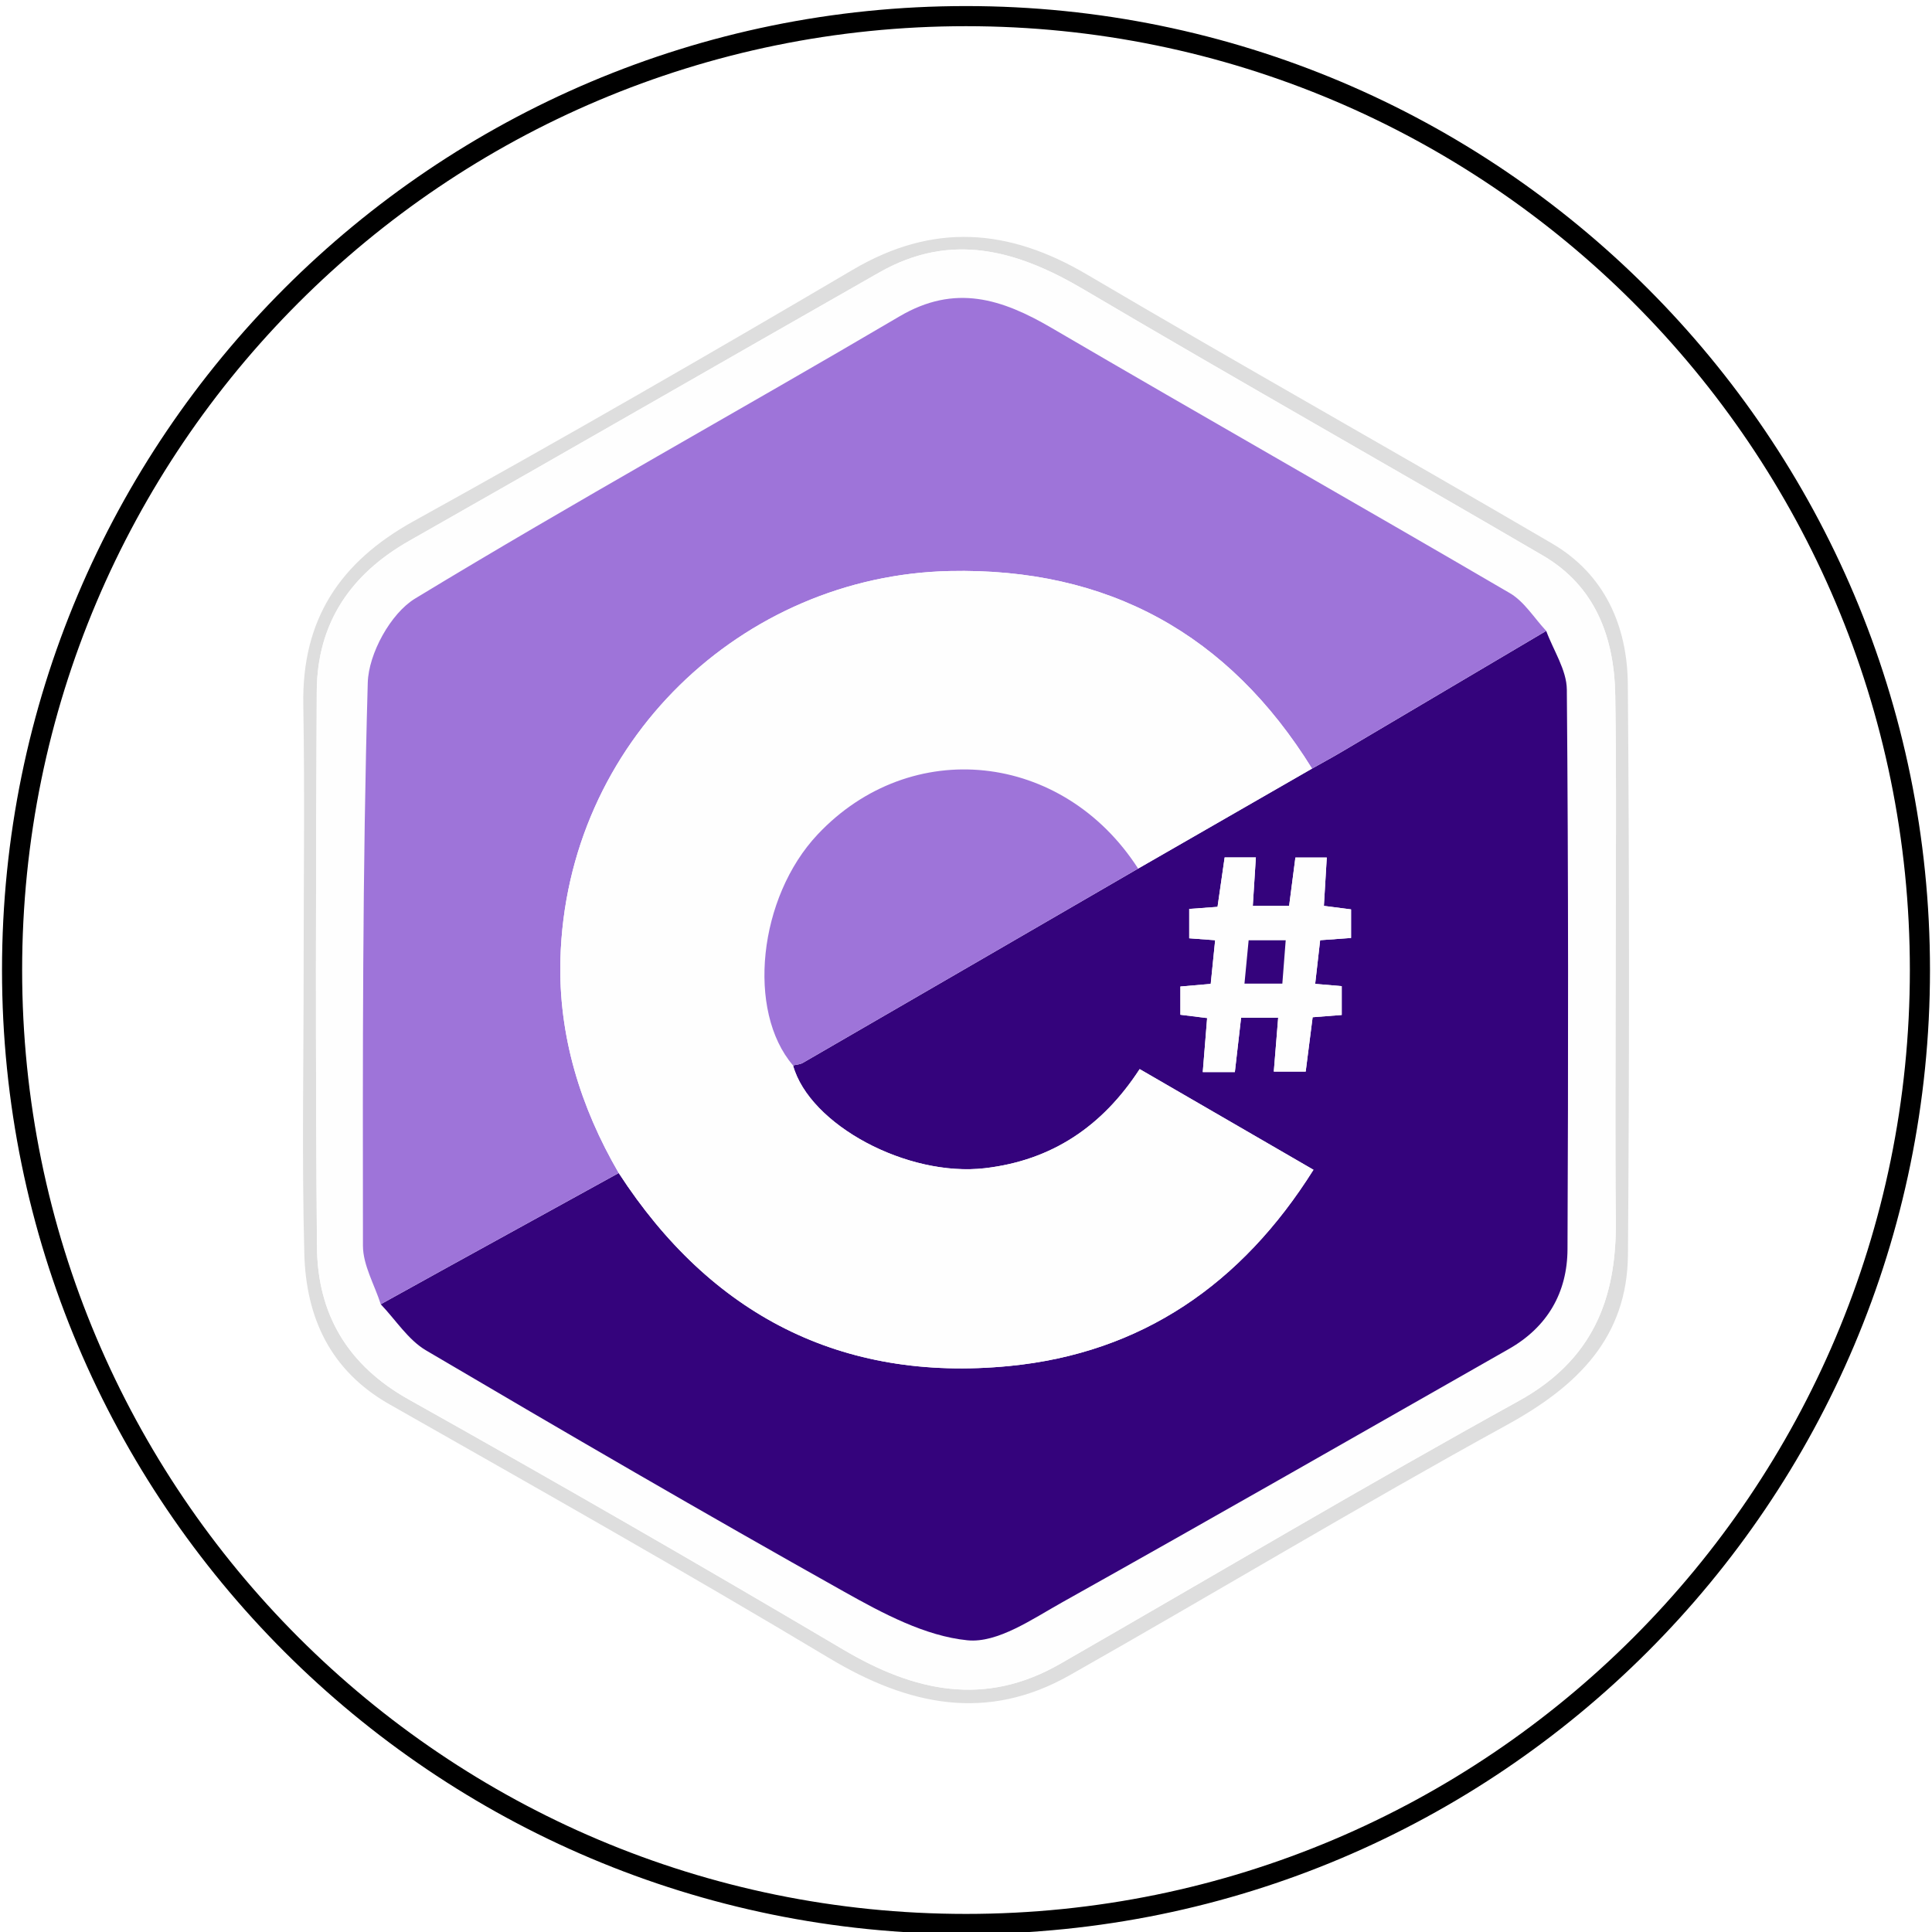
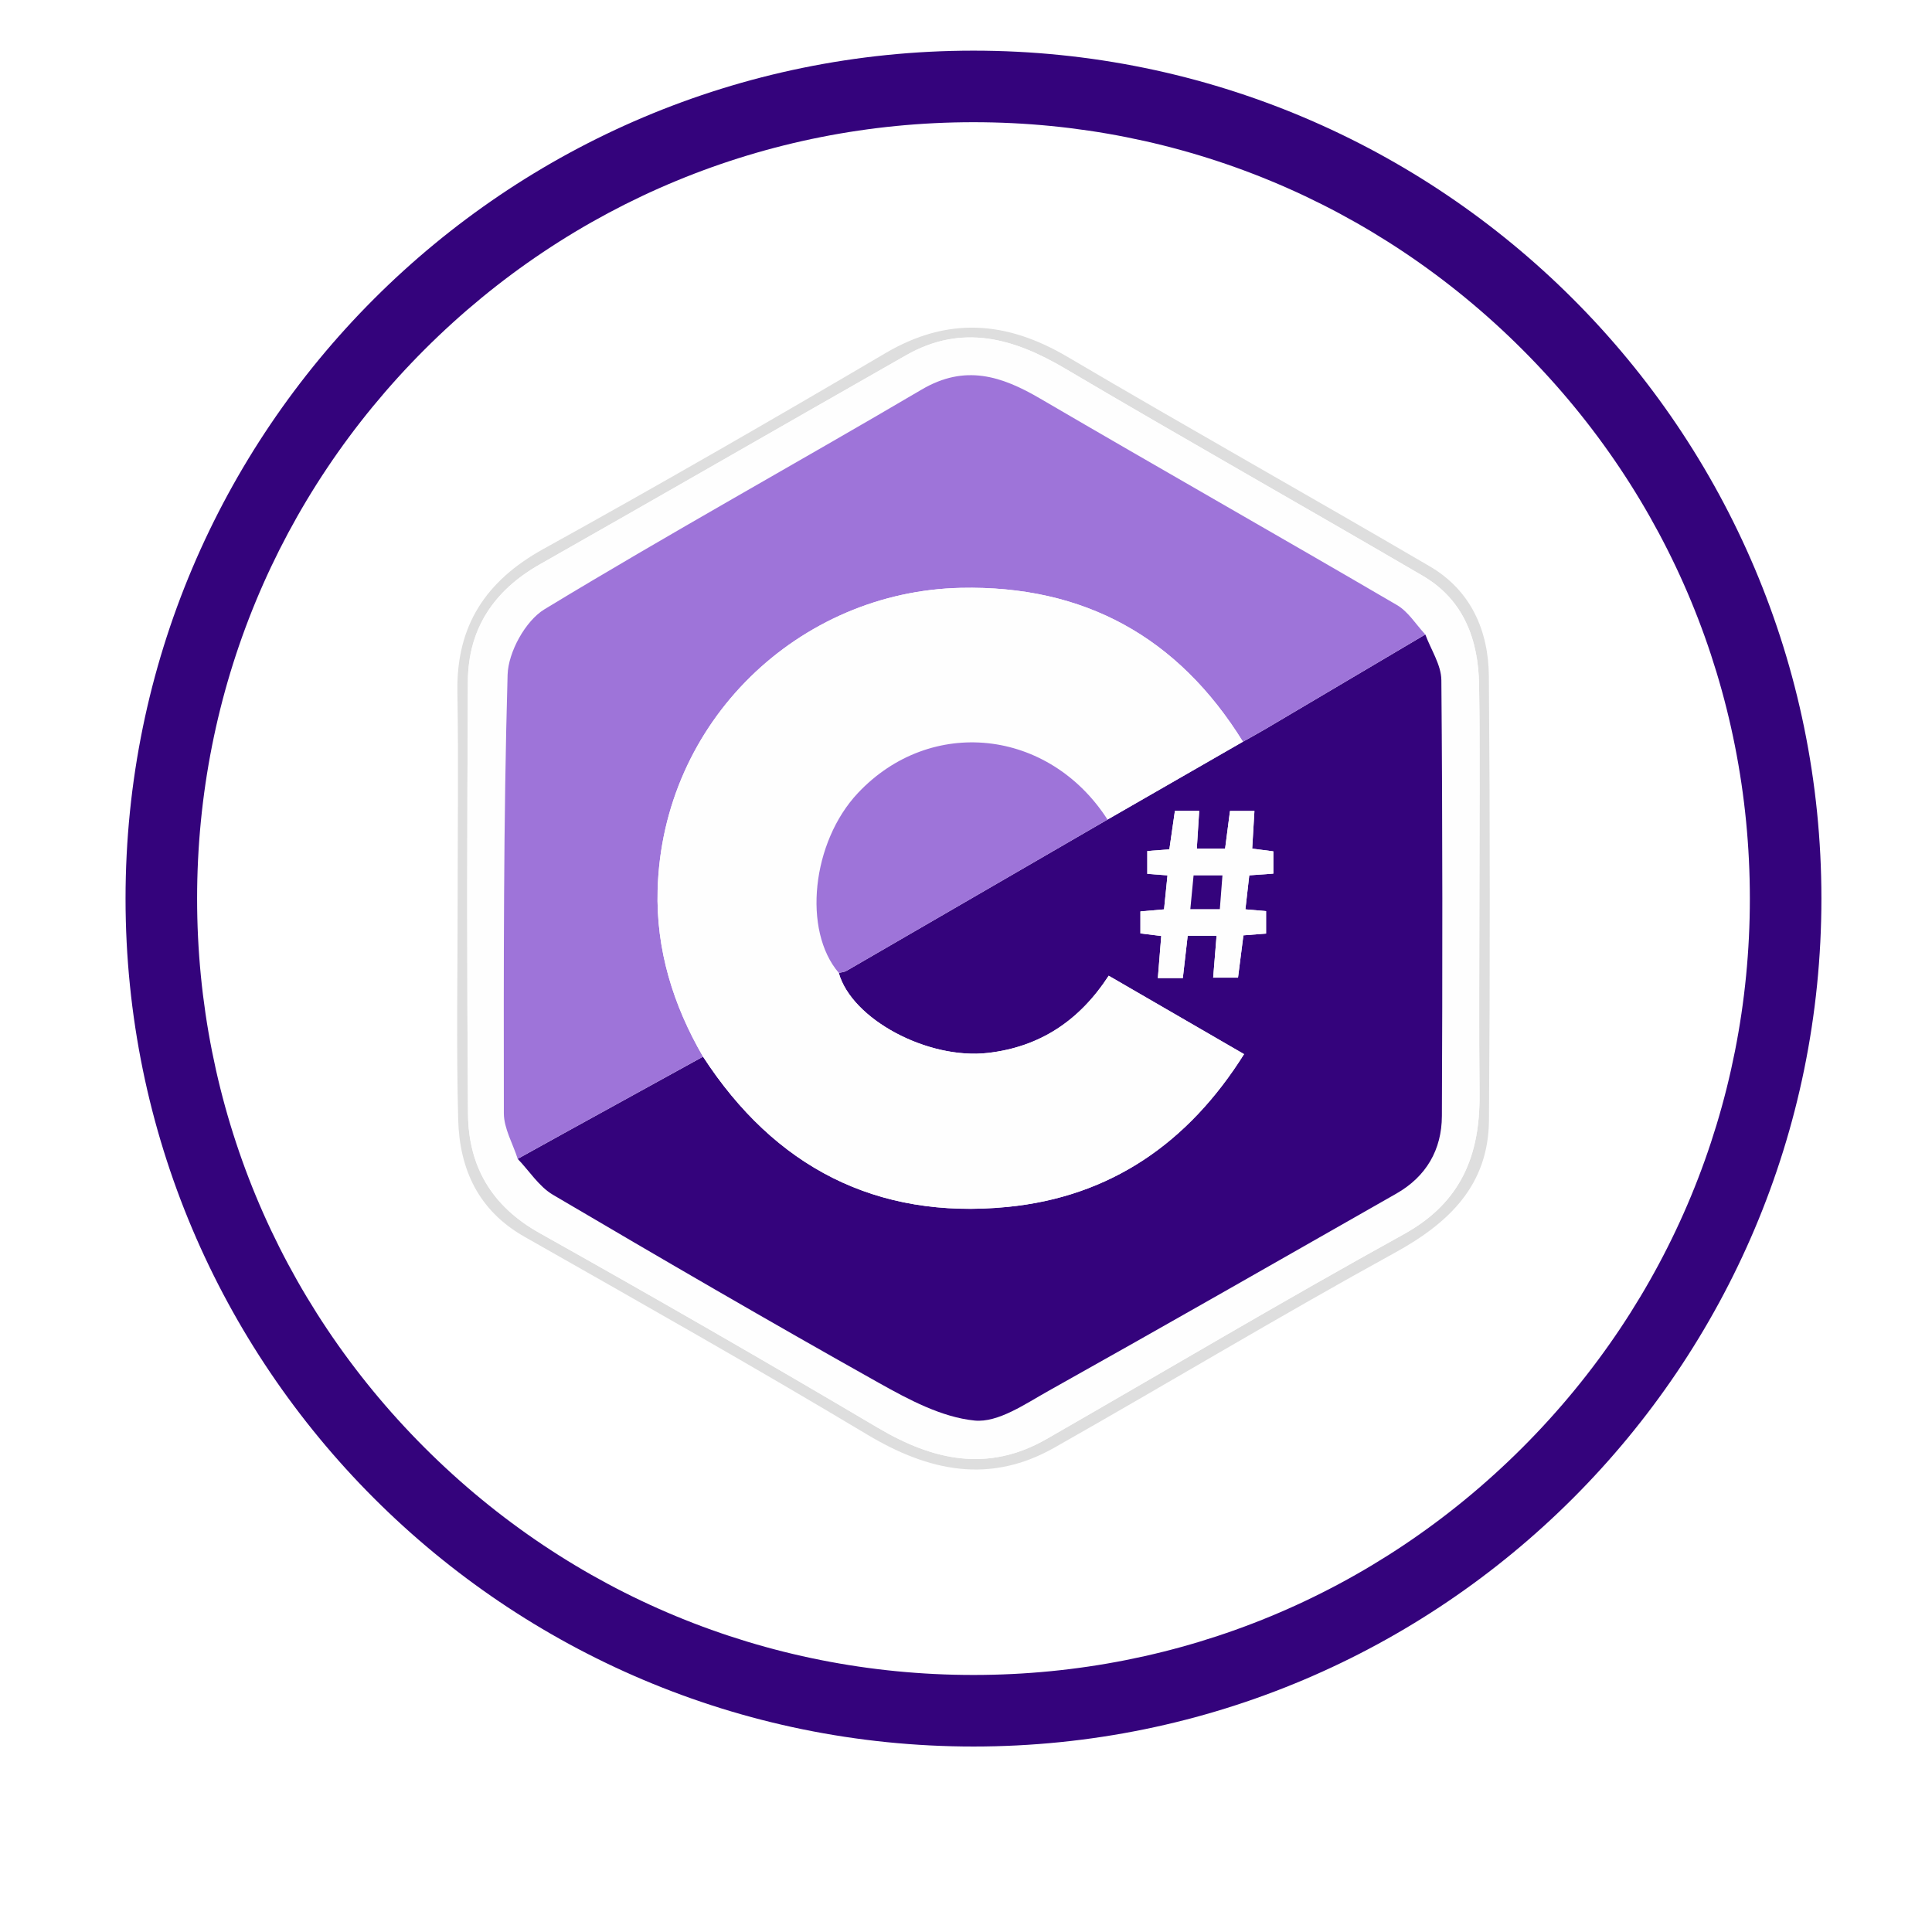
- <svg xmlns="http://www.w3.org/2000/svg" version="1.1" x="0px" y="0px" width="288px" height="288px" viewBox="0 0 288 288" style="enable-background:new 0 0 288 288;" xml:space="preserve">
-   <style type="text/css">
- 
- 	.st0{fill-rule:evenodd;clip-rule:evenodd;fill:#DEDEDE;}
- 	.st1{fill-rule:evenodd;clip-rule:evenodd;fill:#FEFEFE;}
- 	.st2{fill-rule:evenodd;clip-rule:evenodd;fill:#9E74D9;}
- 	.st3{fill-rule:evenodd;clip-rule:evenodd;fill:#34037C;}
- 	.st4{fill-rule:evenodd;clip-rule:evenodd;fill:none;stroke:#000000;stroke-width:3;}
- 
- </style>
-   <g id="Layer_1">
+ <svg xmlns="http://www.w3.org/2000/svg" version="1.1" id="Layer_1" x="0px" y="0px" width="324px" height="324px" viewBox="0 0 324 324" enable-background="new 0 0 324 324" xml:space="preserve">
+   <g id="Layer_1_1_">
    <g>
-       <path class="st0" d="M45.263,144.388c-0.002-13.122,0.172-26.248-0.051-39.366C44.997,92.35,50.644,83.784,61.677,77.68    c21.996-12.169,43.787-24.721,65.452-37.472c11.993-7.059,23.203-6.182,34.895,0.708c22.998,13.556,46.289,26.613,69.331,40.096    c7.842,4.588,11.231,12.279,11.303,21.006c0.231,28.326,0.231,56.656,0.019,84.983c-0.093,12.423-7.572,19.658-18.021,25.397    c-21.938,12.051-43.396,24.972-65.177,37.315c-12.369,7.01-24.051,4.542-35.839-2.521c-21.651-12.973-43.637-25.389-65.586-37.856    c-8.853-5.028-12.442-12.966-12.691-22.459C44.989,172.724,45.265,158.553,45.263,144.388z M240.839,144.601    c0-13.641,0.155-27.284-0.056-40.922c-0.134-8.612-2.93-16.275-10.78-20.861c-22.774-13.307-45.753-26.267-68.465-39.676    c-9.917-5.854-19.764-8.618-30.444-2.54C107.716,53.905,84.413,67.34,61.017,80.613c-8.799,4.992-13.744,12.329-13.797,22.438    c-0.142,27.594-0.194,55.19,0.029,82.784c0.08,10.022,4.529,17.651,13.67,22.774c21.74,12.184,43.346,24.617,64.8,37.3    c10.595,6.264,21.08,8.57,32.294,2.13c22.783-13.084,45.382-26.502,68.378-39.2c10.955-6.05,14.587-15.107,14.476-26.751    C240.746,169.595,240.839,157.098,240.839,144.601z" />
-       <path class="st1" d="M240.839,144.601c0,12.497-0.093,24.994,0.027,37.488c0.111,11.644-3.521,20.701-14.476,26.751    c-22.996,12.698-45.595,26.116-68.378,39.2c-11.214,6.44-21.699,4.134-32.294-2.13c-21.454-12.684-43.06-25.116-64.8-37.3    c-9.141-5.124-13.59-12.752-13.67-22.774c-0.224-27.593-0.171-55.189-0.029-82.784c0.053-10.11,4.998-17.446,13.797-22.438    c23.396-13.273,46.699-26.708,70.077-40.012c10.681-6.078,20.527-3.314,30.444,2.54c22.712,13.41,45.69,26.37,68.465,39.676    c7.851,4.586,10.646,12.25,10.78,20.861C240.994,117.317,240.839,130.96,240.839,144.601z M56.757,194.422    c2.23,2.327,4.079,5.303,6.752,6.877c20.68,12.186,41.429,24.259,62.365,35.996c5.735,3.216,12.035,6.591,18.345,7.219    c4.497,0.448,9.667-3.171,14.146-5.675c22.258-12.455,44.393-25.134,66.56-37.75c5.754-3.274,8.714-8.412,8.741-14.88    c0.119-27.803,0.141-55.607-0.1-83.41c-0.024-2.926-2.001-5.836-3.073-8.754c-1.791-1.905-3.258-4.366-5.423-5.631    c-22.711-13.267-45.588-26.249-68.295-39.524c-7.426-4.341-14.396-6.611-22.69-1.728C110.08,61.297,85.683,74.771,61.878,89.226    c-3.648,2.216-6.932,8.203-7.056,12.542c-0.796,27.961-0.75,55.947-0.718,83.924C54.108,188.603,55.831,191.511,56.757,194.422z" />
-       <path class="st3" d="M230.492,94.046c1.072,2.917,3.049,5.828,3.073,8.754c0.24,27.802,0.219,55.606,0.1,83.41    c-0.027,6.468-2.987,11.606-8.741,14.88c-22.167,12.616-44.302,25.294-66.56,37.75c-4.479,2.504-9.648,6.123-14.146,5.675    c-6.31-0.628-12.609-4.003-18.345-7.219c-20.937-11.736-41.686-23.81-62.365-35.996c-2.673-1.575-4.521-4.551-6.751-6.877    c3.337-1.847,6.671-3.699,10.011-5.54c8.486-4.676,16.977-9.348,25.465-14.022c13.706,21.118,33.145,31.205,58.208,28.77    c19.725-1.918,34.656-12.204,45.356-29.253c-8.824-5.112-17.298-10.021-25.91-15.009c-5.585,8.588-13.122,13.609-23.062,14.773    c-11.573,1.356-26.149-6.454-28.608-15.318c0.491-0.124,1.042-0.141,1.463-0.385c16.667-9.642,33.322-19.303,49.979-28.961    c8.642-4.968,17.282-9.937,25.924-14.904c1.444-0.814,2.904-1.603,4.332-2.446C210.111,106.105,220.302,100.074,230.492,94.046z     M189.884,159.737c1.728,0,3.202,0,4.753,0c0.364-2.854,0.7-5.485,1.034-8.099c1.675-0.13,2.991-0.232,4.337-0.338    c0-1.547,0-2.912,0-4.296c-1.38-0.118-2.492-0.215-3.958-0.342c0.262-2.298,0.502-4.397,0.741-6.507    c1.738-0.126,3.153-0.228,4.608-0.333c0-1.568,0-2.87,0-4.261c-1.45-0.188-2.732-0.354-4.05-0.525    c0.155-2.598,0.294-4.917,0.431-7.201c-1.804,0-3.195,0-4.679,0c-0.33,2.546-0.633,4.879-0.936,7.21c-1.973,0-3.661,0-5.414,0    c0.164-2.588,0.311-4.913,0.457-7.224c-1.792,0-3.187,0-4.654,0c-0.376,2.616-0.724,5.031-1.059,7.361    c-1.686,0.125-2.987,0.221-4.22,0.312c0,1.648,0,2.943,0,4.376c1.313,0.098,2.412,0.18,3.864,0.289    c-0.234,2.308-0.447,4.406-0.66,6.508c-1.772,0.153-3.171,0.275-4.521,0.391c0,1.616,0,2.911,0,4.21    c1.411,0.174,2.598,0.321,3.986,0.493c-0.226,2.785-0.431,5.329-0.651,8.052c1.711,0,3.116,0,4.784,0    c0.313-2.735,0.617-5.381,0.929-8.094c1.927,0,3.613,0,5.528,0C190.309,154.522,190.102,157.07,189.884,159.737z" />
-       <path class="st2" d="M230.492,94.046c-10.19,6.028-20.381,12.06-30.577,18.081c-1.428,0.843-2.888,1.632-4.333,2.445    c-12.424-20.049-30.419-29.966-54.012-29.45c-30.913,0.676-57.152,25.493-58.031,57.879c-0.309,11.357,2.967,22.011,8.694,31.859    c-8.488,4.674-16.979,9.347-25.465,14.022c-3.34,1.841-6.674,3.692-10.011,5.54c-0.927-2.911-2.649-5.819-2.653-8.73    c-0.032-27.977-0.078-55.963,0.718-83.924c0.124-4.338,3.407-10.325,7.056-12.542c23.805-14.455,48.202-27.929,72.206-42.062    c8.295-4.884,15.265-2.614,22.69,1.728c22.707,13.275,45.584,26.257,68.295,39.524C227.234,89.68,228.701,92.141,230.492,94.046z" />
-       <path class="st1" d="M92.233,174.86c-5.728-9.848-9.003-20.501-8.694-31.859c0.879-32.387,27.118-57.203,58.031-57.879    c23.593-0.516,41.588,9.401,54.012,29.45c-8.641,4.969-17.281,9.937-25.923,14.905c-11.223-17.439-33.891-19.848-47.784-5.079    c-8.82,9.377-10.618,26.304-3.657,34.424c2.459,8.865,17.035,16.675,28.608,15.318c9.939-1.164,17.477-6.186,23.062-14.773    c8.612,4.988,17.086,9.896,25.91,15.009c-10.7,17.049-25.632,27.334-45.356,29.253C125.378,206.065,105.939,195.978,92.233,174.86    z" />
-       <path class="st2" d="M118.218,158.823c-6.961-8.12-5.163-25.047,3.657-34.424c13.894-14.77,36.562-12.361,47.784,5.079    c-16.656,9.658-33.312,19.319-49.979,28.961C119.26,158.682,118.709,158.699,118.218,158.823z" />
-       <path class="st1" d="M189.884,159.737c0.218-2.667,0.425-5.215,0.652-8.018c-1.915,0-3.602,0-5.528,0    c-0.312,2.713-0.615,5.359-0.929,8.094c-1.668,0-3.073,0-4.784,0c0.221-2.723,0.426-5.267,0.651-8.052    c-1.389-0.171-2.575-0.318-3.986-0.493c0-1.299,0-2.594,0-4.21c1.35-0.116,2.748-0.238,4.521-0.391    c0.213-2.102,0.426-4.201,0.66-6.508c-1.452-0.108-2.552-0.19-3.864-0.289c0-1.433,0-2.728,0-4.376    c1.232-0.091,2.534-0.187,4.22-0.312c0.335-2.331,0.683-4.745,1.059-7.361c1.468,0,2.862,0,4.654,0    c-0.146,2.311-0.293,4.636-0.457,7.224c1.753,0,3.441,0,5.414,0c0.303-2.332,0.605-4.665,0.936-7.21c1.483,0,2.875,0,4.679,0    c-0.137,2.284-0.275,4.604-0.431,7.201c1.317,0.171,2.6,0.337,4.05,0.525c0,1.392,0,2.693,0,4.261    c-1.455,0.106-2.87,0.208-4.608,0.333c-0.239,2.11-0.479,4.208-0.741,6.507c1.466,0.127,2.578,0.224,3.958,0.342    c0,1.385,0,2.75,0,4.296c-1.346,0.105-2.662,0.208-4.337,0.338c-0.334,2.614-0.67,5.246-1.034,8.099    C193.086,159.737,191.611,159.737,189.884,159.737z M186.132,140.171c-0.22,2.292-0.413,4.306-0.619,6.452    c2.032,0,3.719,0,5.644,0c0.173-2.226,0.33-4.245,0.501-6.452C189.735,140.171,188.119,140.171,186.132,140.171z" />
-       <path class="st3" d="M186.132,140.171c1.987,0,3.604,0,5.525,0c-0.171,2.208-0.328,4.226-0.501,6.452c-1.925,0-3.611,0-5.644,0    C185.719,144.477,185.912,142.463,186.132,140.171z" />
+       <path fill="#DEDEDE" d="M76.75,150.507c-0.002-11.497,0.15-22.996-0.045-34.489c-0.188-11.102,4.759-18.606,14.425-23.954    c19.271-10.661,38.361-21.658,57.342-32.829c10.507-6.185,20.328-5.417,30.57,0.62c20.148,11.876,40.555,23.315,60.742,35.128    c6.871,4.02,9.839,10.757,9.902,18.403c0.202,24.817,0.202,49.636,0.017,74.453c-0.08,10.884-6.632,17.223-15.787,22.251    c-19.22,10.558-38.019,21.877-57.103,32.69c-10.838,6.141-21.071,3.979-31.397-2.209c-18.968-11.365-38.23-22.243-57.459-33.164    c-7.756-4.403-10.901-11.359-11.119-19.676C76.51,175.332,76.752,162.916,76.75,150.507z M248.093,150.694    c0-11.952,0.137-23.904-0.048-35.851c-0.118-7.545-2.567-14.259-9.445-18.277c-19.951-11.658-40.084-23.012-59.981-34.759    c-8.688-5.129-17.316-7.551-26.672-2.226c-20.481,11.654-40.897,23.424-61.394,35.053c-7.709,4.374-12.042,10.801-12.087,19.657    c-0.125,24.176-0.171,48.352,0.025,72.528c0.07,8.779,3.968,15.464,11.976,19.951c19.047,10.675,37.976,21.568,56.771,32.679    c9.282,5.488,18.468,7.507,28.293,1.865c19.959-11.462,39.759-23.218,59.905-34.342c9.598-5.301,12.78-13.235,12.684-23.437    C248.013,172.591,248.093,161.642,248.093,150.694z" />
+       <path fill="#FEFEFE" d="M248.093,150.694c0,10.948-0.08,21.897,0.025,32.842c0.096,10.2-3.085,18.137-12.683,23.436    c-20.146,11.126-39.947,22.881-59.907,34.344c-9.825,5.642-19.011,3.621-28.293-1.867c-18.795-11.11-37.724-22.002-56.771-32.679    c-8.008-4.487-11.906-11.172-11.976-19.951c-0.196-24.174-0.15-48.351-0.025-72.526c0.047-8.857,4.378-15.285,12.087-19.658    c20.498-11.628,40.913-23.398,61.394-35.054c9.358-5.325,17.984-2.904,26.673,2.226c19.897,11.748,40.027,23.102,59.98,34.759    c6.88,4.018,9.328,10.732,9.445,18.277C248.229,126.79,248.093,138.742,248.093,150.694z M86.82,194.34    c1.954,2.04,3.574,4.647,5.915,6.025c18.118,10.677,36.296,21.255,54.639,31.537c5.024,2.818,10.543,5.774,16.072,6.324    c3.939,0.394,8.47-2.778,12.394-4.972c19.5-10.912,38.892-22.021,58.313-33.073c5.042-2.869,7.634-7.369,7.657-13.036    c0.105-24.358,0.124-48.717-0.087-73.075c-0.021-2.563-1.753-5.114-2.692-7.67c-1.568-1.669-2.855-3.825-4.751-4.933    c-19.896-11.623-39.939-22.997-59.833-34.627c-6.505-3.803-12.612-5.792-19.879-1.514c-21.03,12.383-42.404,24.188-63.26,36.852    c-3.196,1.941-6.073,7.187-6.182,10.988c-0.697,24.497-0.657,49.015-0.629,73.524C84.499,189.244,86.009,191.791,86.82,194.34z" />
+       <path fill="#34037C" d="M239.029,106.402c0.939,2.555,2.671,5.106,2.69,7.669c0.211,24.357,0.193,48.716,0.089,73.076    c-0.023,5.666-2.617,10.166-7.658,13.034c-19.421,11.055-38.813,22.161-58.313,33.073c-3.924,2.194-8.453,5.365-12.395,4.974    c-5.527-0.552-11.045-3.508-16.071-6.325c-18.343-10.282-36.521-20.86-54.639-31.536c-2.341-1.38-3.96-3.987-5.914-6.025    c2.924-1.618,5.845-3.239,8.771-4.854c7.435-4.096,14.874-8.188,22.31-12.283c12.008,18.5,29.038,27.339,50.996,25.206    c17.281-1.681,30.362-10.692,39.734-25.629c-7.729-4.479-15.153-8.779-22.698-13.148c-4.895,7.523-11.495,11.922-20.205,12.941    c-10.139,1.187-22.909-5.655-25.064-13.419c0.431-0.109,0.914-0.124,1.283-0.338c14.601-8.449,29.192-16.911,43.786-25.373    c7.57-4.353,15.141-8.707,22.712-13.058c1.265-0.713,2.543-1.404,3.795-2.143C221.173,116.967,230.102,111.684,239.029,106.402z     M203.451,163.953c1.514,0,2.806,0,4.164,0c0.319-2.5,0.614-4.804,0.906-7.094c1.468-0.115,2.621-0.203,3.8-0.297    c0-1.355,0-2.549,0-3.764c-1.209-0.103-2.184-0.188-3.467-0.299c0.229-2.013,0.439-3.852,0.648-5.701    c1.522-0.11,2.763-0.2,4.037-0.292c0-1.374,0-2.514,0-3.732c-1.271-0.166-2.394-0.311-3.547-0.46    c0.134-2.276,0.257-4.308,0.376-6.309c-1.579,0-2.799,0-4.099,0c-0.288,2.23-0.556,4.275-0.821,6.317c-1.73,0-3.208,0-4.742,0    c0.143-2.268,0.272-4.304,0.399-6.329c-1.569,0-2.792,0-4.076,0c-0.33,2.292-0.635,4.408-0.929,6.45    c-1.479,0.109-2.617,0.193-3.697,0.273c0,1.444,0,2.579,0,3.833c1.15,0.086,2.113,0.158,3.384,0.253    c-0.204,2.021-0.391,3.859-0.578,5.702c-1.551,0.134-2.777,0.24-3.96,0.343c0,1.415,0,2.55,0,3.688    c1.236,0.152,2.276,0.282,3.492,0.433c-0.198,2.438-0.377,4.667-0.569,7.054c1.497,0,2.729,0,4.19,0    c0.274-2.395,0.54-4.714,0.813-7.092c1.688,0,3.165,0,4.843,0C203.824,159.385,203.643,161.618,203.451,163.953z" />
+       <path fill="#9E74D9" d="M239.029,106.402c-8.928,5.281-17.856,10.566-26.789,15.841c-1.252,0.739-2.529,1.43-3.796,2.142    c-10.885-17.565-26.65-26.253-47.32-25.801c-27.082,0.592-50.071,22.334-50.84,50.708c-0.271,9.949,2.599,19.284,7.617,27.91    c-7.437,4.098-14.875,8.19-22.31,12.284c-2.926,1.614-5.847,3.235-8.771,4.854c-0.812-2.551-2.321-5.097-2.324-7.648    c-0.028-24.51-0.068-49.027,0.629-73.524c0.109-3.8,2.985-9.045,6.182-10.988c20.855-12.664,42.229-24.469,63.259-36.85    c7.268-4.279,13.375-2.291,19.878,1.514c19.895,11.63,39.938,23.003,59.833,34.627    C236.174,102.578,237.46,104.734,239.029,106.402z" />
+       <path fill="#FEFEFE" d="M117.9,177.202c-5.018-8.627-7.888-17.96-7.617-27.91c0.77-28.375,23.758-50.115,50.84-50.708    c20.67-0.452,36.436,8.236,47.32,25.801c-7.569,4.353-15.141,8.705-22.711,13.058c-9.834-15.278-29.693-17.389-41.863-4.45    c-7.728,8.215-9.303,23.044-3.205,30.159c2.155,7.766,14.924,14.607,25.063,13.42c8.709-1.021,15.312-5.42,20.206-12.942    c7.544,4.369,14.969,8.669,22.698,13.148c-9.374,14.937-22.455,23.946-39.736,25.629    C146.938,204.541,129.908,195.704,117.9,177.202z" />
+       <path fill="#9E74D9" d="M140.666,163.154c-6.099-7.115-4.523-21.944,3.205-30.159c12.173-12.94,32.031-10.83,41.863,4.45    c-14.593,8.462-29.185,16.925-43.786,25.373C141.578,163.029,141.096,163.046,140.666,163.154z" />
+       <path fill="#FEFEFE" d="M203.451,163.953c0.191-2.335,0.373-4.568,0.572-7.023c-1.678,0-3.156,0-4.843,0    c-0.274,2.377-0.539,4.694-0.814,7.091c-1.461,0-2.692,0-4.192,0c0.194-2.387,0.374-4.615,0.571-7.055    c-1.217-0.149-2.256-0.278-3.492-0.432c0-1.138,0-2.272,0-3.688c1.184-0.103,2.408-0.208,3.961-0.343    c0.187-1.842,0.374-3.681,0.578-5.702c-1.271-0.095-2.236-0.167-3.384-0.253c0-1.255,0-2.39,0-3.833    c1.077-0.08,2.219-0.164,3.697-0.273c0.293-2.042,0.599-4.158,0.929-6.45c1.286,0,2.506,0,4.076,0    c-0.129,2.025-0.257,4.062-0.401,6.329c1.536,0,3.014,0,4.744,0c0.267-2.042,0.529-4.087,0.821-6.317c1.298,0,2.519,0,4.099,0    c-0.121,2.001-0.241,4.034-0.376,6.309c1.151,0.15,2.276,0.295,3.546,0.46c0,1.219,0,2.359,0,3.732    c-1.275,0.093-2.514,0.182-4.036,0.292c-0.209,1.849-0.419,3.687-0.649,5.701c1.284,0.111,2.259,0.196,3.468,0.299    c0,1.214,0,2.41,0,3.764c-1.18,0.091-2.332,0.183-3.801,0.297c-0.291,2.29-0.587,4.596-0.905,7.094    C206.257,163.953,204.965,163.953,203.451,163.953z M200.165,146.812c-0.192,2.008-0.362,3.772-0.542,5.653    c1.779,0,3.258,0,4.946,0c0.151-1.951,0.287-3.719,0.438-5.653C203.321,146.812,201.905,146.812,200.165,146.812z" />
+       <path fill="#34037C" d="M200.165,146.812c1.74,0,3.158,0,4.841,0c-0.149,1.934-0.287,3.702-0.438,5.653c-1.688,0-3.165,0-4.947,0    C199.803,150.585,199.973,148.82,200.165,146.812z" />
    </g>
  </g>
  <g id="circles">
-     <circle class="st4" cx="144" cy="144.604" r="142.2" />
+     <g>
+       <path fill="#34037C" d="M163.254,20.494c34.777,0,67.475,13.543,92.064,38.135c24.593,24.591,38.136,57.288,38.136,92.065    c0,34.778-13.543,67.476-38.136,92.065c-24.592,24.592-57.287,38.136-92.064,38.136c-34.777,0-67.474-13.543-92.065-38.136    c-24.592-24.59-38.135-57.289-38.135-92.065c0-34.777,13.543-67.473,38.135-92.065C95.781,34.037,128.477,20.494,163.254,20.494     M163.254,8.494c-78.535,0-142.2,63.666-142.2,142.2c0,78.535,63.665,142.201,142.2,142.201s142.2-63.666,142.2-142.201    C305.454,72.16,241.789,8.494,163.254,8.494L163.254,8.494z" />
+     </g>
  </g>
</svg>
